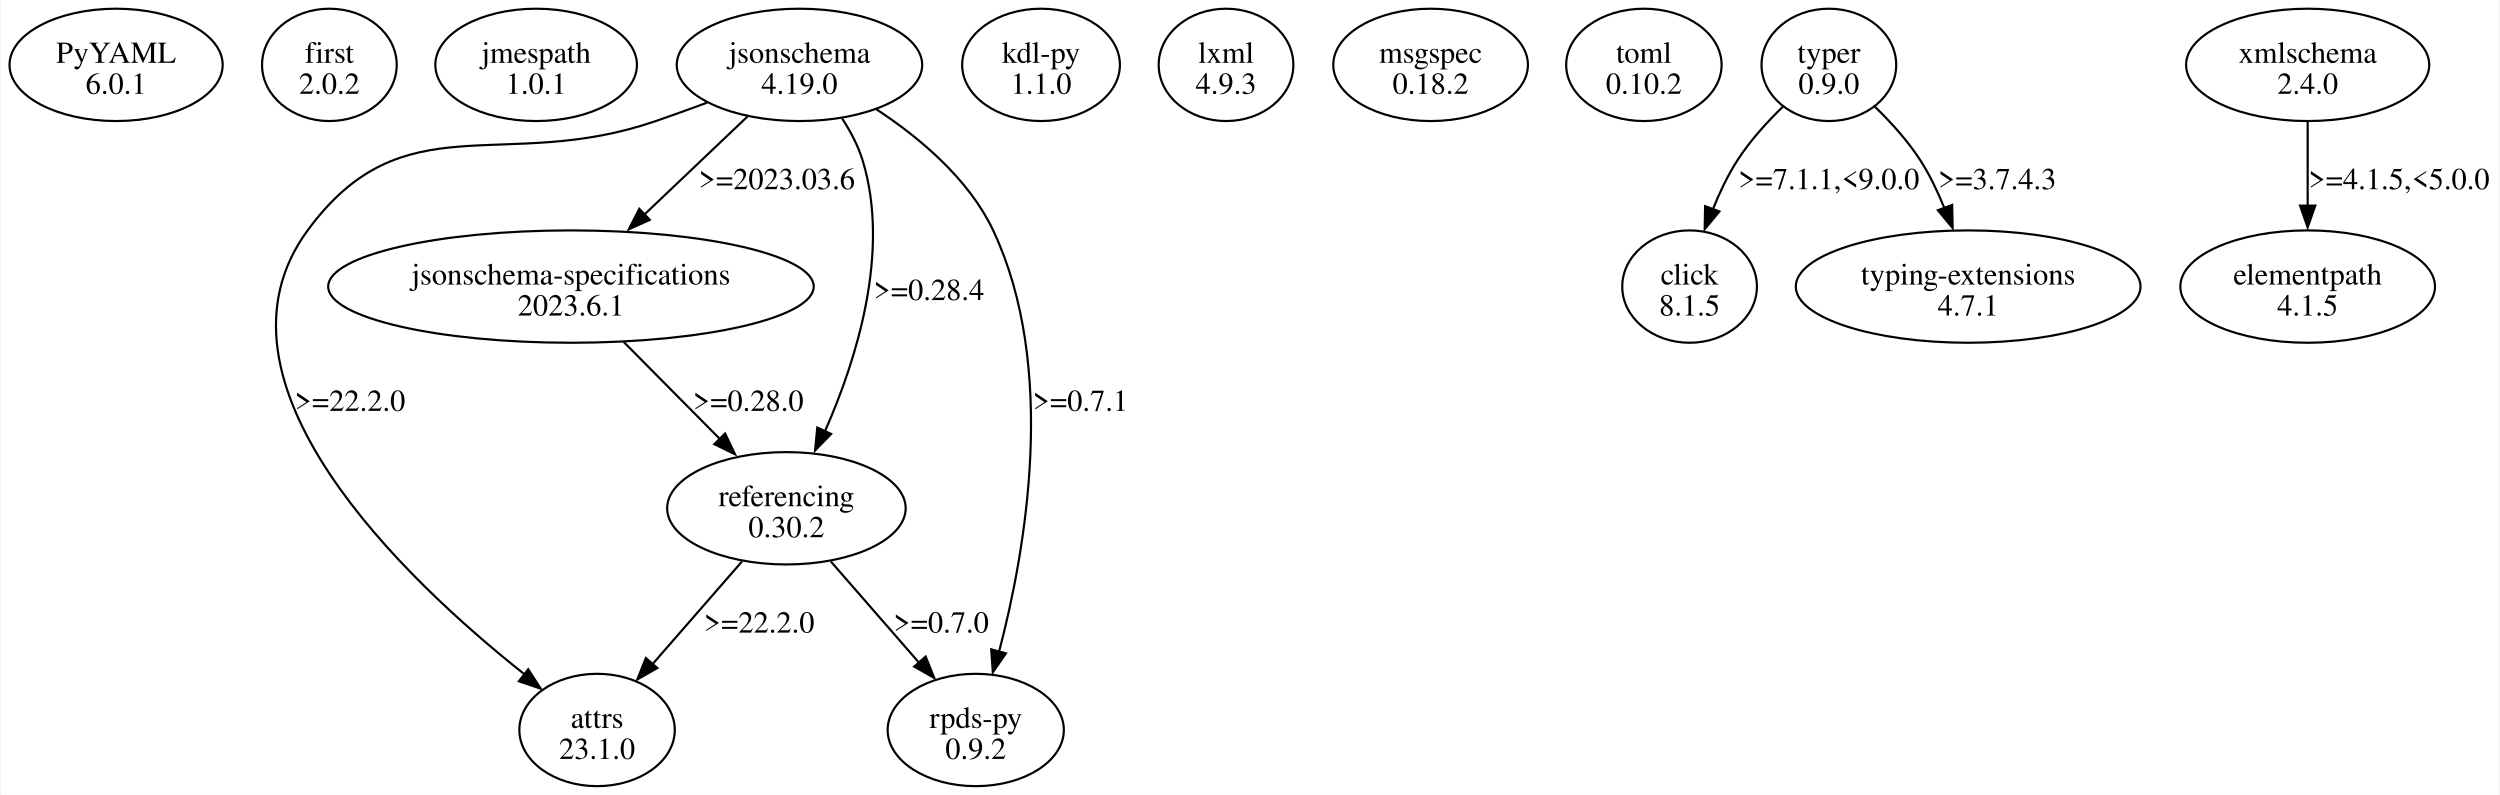
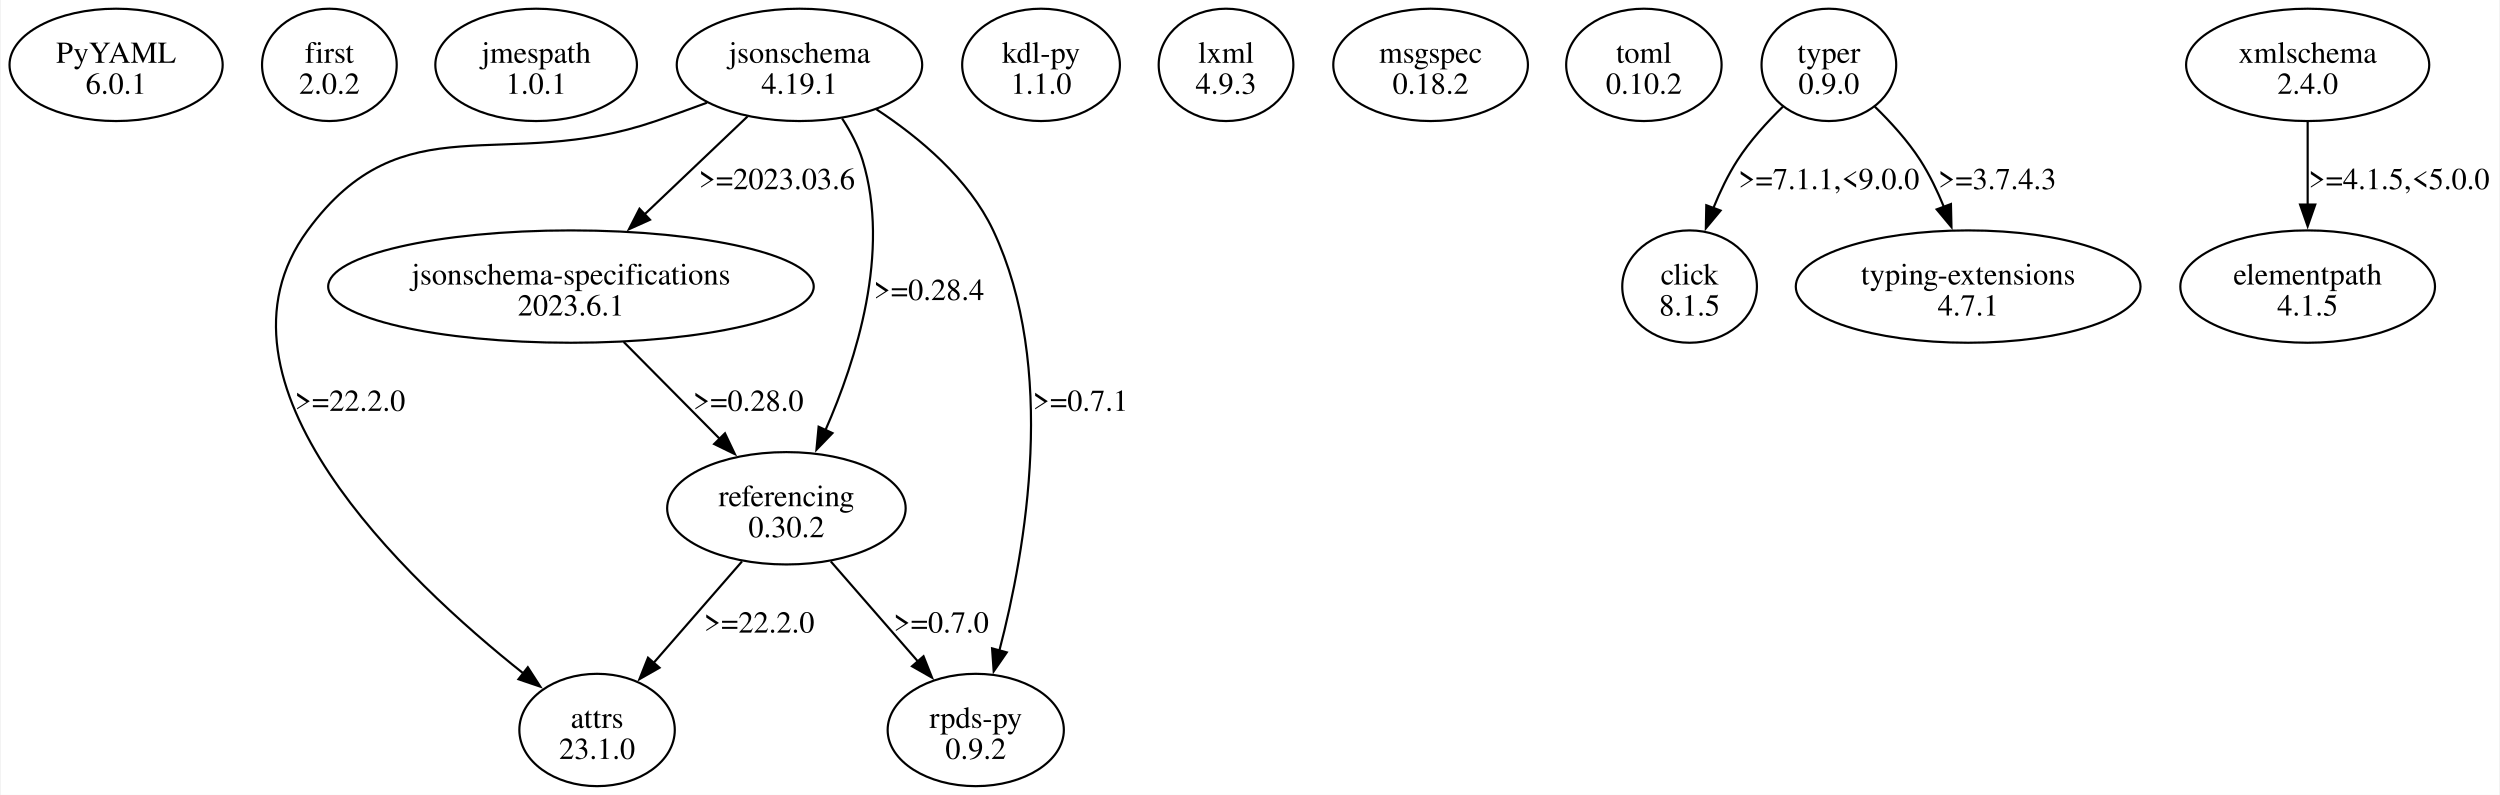
<svg xmlns="http://www.w3.org/2000/svg" width="1148pt" height="365pt" viewBox="0.00 0.00 1147.97 365.23">
  <g id="graph0" class="graph" transform="scale(1 1) rotate(0) translate(4 361.23)">
    <polygon fill="white" stroke="none" points="-4,4 -4,-361.23 1143.97,-361.23 1143.97,4 -4,4" />
    <g id="node1" class="node">
      <ellipse fill="none" stroke="black" cx="48.97" cy="-331.42" rx="48.97" ry="25.81" />
      <text text-anchor="middle" x="48.97" y="-332.37" font-family="Times,serif" font-size="14.00">PyYAML</text>
      <text text-anchor="middle" x="48.97" y="-318.12" font-family="Times,serif" font-size="14.00">6.0.1</text>
    </g>
    <g id="node2" class="node">
      <ellipse fill="none" stroke="black" cx="146.97" cy="-331.42" rx="30.94" ry="25.81" />
      <text text-anchor="middle" x="146.97" y="-332.37" font-family="Times,serif" font-size="14.00">first</text>
      <text text-anchor="middle" x="146.97" y="-318.12" font-family="Times,serif" font-size="14.00">2.0.2</text>
    </g>
    <g id="node3" class="node">
      <ellipse fill="none" stroke="black" cx="241.97" cy="-331.42" rx="46.32" ry="25.81" />
      <text text-anchor="middle" x="241.97" y="-332.37" font-family="Times,serif" font-size="14.00">jmespath</text>
      <text text-anchor="middle" x="241.97" y="-318.12" font-family="Times,serif" font-size="14.00">1.0.1</text>
    </g>
    <g id="node4" class="node">
      <ellipse fill="none" stroke="black" cx="362.97" cy="-331.42" rx="56.39" ry="25.81" />
      <text text-anchor="middle" x="362.97" y="-332.37" font-family="Times,serif" font-size="14.00">jsonschema</text>
-       <text text-anchor="middle" x="362.97" y="-318.12" font-family="Times,serif" font-size="14.00">4.19.0</text>
+       <text text-anchor="middle" x="362.97" y="-318.12" font-family="Times,serif" font-size="14.00">4.19.1</text>
    </g>
    <g id="node5" class="node">
      <ellipse fill="none" stroke="black" cx="269.97" cy="-25.81" rx="35.71" ry="25.81" />
      <text text-anchor="middle" x="269.97" y="-26.76" font-family="Times,serif" font-size="14.00">attrs</text>
      <text text-anchor="middle" x="269.97" y="-12.51" font-family="Times,serif" font-size="14.00">23.1.0</text>
    </g>
    <g id="edge1" class="edge">
-       <path fill="none" stroke="black" d="M320.49,-314.05C312.69,-311.16 304.61,-308.24 296.97,-305.61 226.5,-281.32 181.07,-315.44 136.97,-255.36 85.76,-185.6 182.08,-94.65 236.43,-51.54" />
-       <polygon fill="black" stroke="black" points="238.34,-53.71 244.08,-44.8 234.04,-48.19 238.34,-53.71" />
+       <path fill="none" stroke="black" d="M320.49,-314.05C312.69,-311.16 304.61,-308.24 296.97,-305.61 226.5,-281.32 181.07,-315.44 136.97,-255.36 85.86,-185.74 181.68,-95.03 236.09,-51.81" />
+       <polygon fill="black" stroke="black" points="238.15,-54.64 243.89,-45.73 233.85,-49.12 238.15,-54.64" />
      <text text-anchor="middle" x="156.47" y="-172.44" font-family="Times,serif" font-size="14.00">&gt;=22.2.0</text>
    </g>
    <g id="node6" class="node">
      <ellipse fill="none" stroke="black" cx="257.97" cy="-229.55" rx="111.55" ry="25.81" />
      <text text-anchor="middle" x="257.97" y="-230.5" font-family="Times,serif" font-size="14.00">jsonschema-specifications</text>
      <text text-anchor="middle" x="257.97" y="-216.25" font-family="Times,serif" font-size="14.00">2023.6.1</text>
    </g>
    <g id="edge2" class="edge">
-       <path fill="none" stroke="black" d="M339.14,-307.75C325.02,-294.33 306.91,-277.1 291.38,-262.33" />
-       <polygon fill="black" stroke="black" points="294.19,-260.22 284.53,-255.86 289.37,-265.29 294.19,-260.22" />
+       <path fill="none" stroke="black" d="M339.14,-307.75C325.15,-294.45 307.25,-277.42 291.81,-262.74" />
+       <polygon fill="black" stroke="black" points="294.29,-260.26 284.63,-255.91 289.46,-265.33 294.29,-260.26" />
      <text text-anchor="middle" x="352.59" y="-274.31" font-family="Times,serif" font-size="14.00">&gt;=2023.03.6</text>
    </g>
    <g id="node7" class="node">
      <ellipse fill="none" stroke="black" cx="356.97" cy="-127.68" rx="54.8" ry="25.81" />
      <text text-anchor="middle" x="356.97" y="-128.63" font-family="Times,serif" font-size="14.00">referencing</text>
      <text text-anchor="middle" x="356.97" y="-114.38" font-family="Times,serif" font-size="14.00">0.30.2</text>
    </g>
    <g id="edge3" class="edge">
-       <path fill="none" stroke="black" d="M382.55,-306.82C386.42,-300.89 389.91,-294.3 391.97,-287.61 404.9,-245.44 389.05,-195.6 374.71,-163.13" />
-       <polygon fill="black" stroke="black" points="377.51,-161.84 370.14,-154.23 371.15,-164.77 377.51,-161.84" />
+       <path fill="none" stroke="black" d="M382.55,-306.82C386.42,-300.89 389.91,-294.3 391.97,-287.61 404.85,-245.62 389.19,-196.04 374.89,-163.55" />
+       <polygon fill="black" stroke="black" points="378.13,-162.22 370.77,-154.6 371.77,-165.15 378.13,-162.22" />
      <text text-anchor="middle" x="422.47" y="-223.37" font-family="Times,serif" font-size="14.00">&gt;=0.28.4</text>
    </g>
    <g id="node8" class="node">
      <ellipse fill="none" stroke="black" cx="443.97" cy="-25.81" rx="40.48" ry="25.81" />
      <text text-anchor="middle" x="443.97" y="-26.76" font-family="Times,serif" font-size="14.00">rpds-py</text>
      <text text-anchor="middle" x="443.97" y="-12.51" font-family="Times,serif" font-size="14.00">0.9.2</text>
    </g>
    <g id="edge4" class="edge">
-       <path fill="none" stroke="black" d="M398.27,-311.04C417.98,-298.1 440.75,-279.12 451.97,-255.36 481.69,-192.37 466.92,-108.38 454.68,-61.75" />
-       <polygon fill="black" stroke="black" points="457.83,-61.01 451.81,-52.29 451.08,-62.86 457.83,-61.01" />
+       <path fill="none" stroke="black" d="M398.27,-311.04C417.98,-298.1 440.75,-279.12 451.97,-255.36 481.57,-192.63 467.04,-109.09 454.83,-62.34" />
+       <polygon fill="black" stroke="black" points="458.22,-61.47 452.21,-52.75 451.47,-63.32 458.22,-61.47" />
      <text text-anchor="middle" x="492.09" y="-172.44" font-family="Times,serif" font-size="14.00">&gt;=0.7.1</text>
    </g>
    <g id="edge7" class="edge">
-       <path fill="none" stroke="black" d="M282.19,-204.12C295.61,-190.57 312.43,-173.6 326.72,-159.19" />
-       <polygon fill="black" stroke="black" points="328.8,-162.05 333.36,-152.49 323.83,-157.13 328.8,-162.05" />
+       <path fill="none" stroke="black" d="M282.19,-204.12C295.49,-190.7 312.12,-173.92 326.32,-159.59" />
+       <polygon fill="black" stroke="black" points="328.74,-162.13 333.29,-152.56 323.76,-157.2 328.74,-162.13" />
      <text text-anchor="middle" x="339.47" y="-172.44" font-family="Times,serif" font-size="14.00">&gt;=0.28.0</text>
    </g>
    <g id="edge5" class="edge">
-       <path fill="none" stroke="black" d="M336.57,-103.26C324.28,-89.16 308.53,-71.07 295.42,-56.03" />
-       <polygon fill="black" stroke="black" points="297.67,-54.28 288.46,-49.04 292.39,-58.87 297.67,-54.28" />
+       <path fill="none" stroke="black" d="M336.57,-103.26C324.39,-89.29 308.82,-71.41 295.79,-56.45" />
+       <polygon fill="black" stroke="black" points="298.66,-54.42 289.45,-49.18 293.38,-59.02 298.66,-54.42" />
      <text text-anchor="middle" x="344.47" y="-70.57" font-family="Times,serif" font-size="14.00">&gt;=22.2.0</text>
    </g>
    <g id="edge6" class="edge">
-       <path fill="none" stroke="black" d="M377.36,-103.26C389.48,-89.35 404.97,-71.57 417.97,-56.66" />
-       <polygon fill="black" stroke="black" points="420.96,-59.55 424.89,-49.71 415.68,-54.95 420.96,-59.55" />
+       <path fill="none" stroke="black" d="M377.36,-103.26C389.37,-89.48 404.69,-71.9 417.6,-57.07" />
+       <polygon fill="black" stroke="black" points="419.97,-59.69 423.89,-49.85 414.69,-55.09 419.97,-59.69" />
      <text text-anchor="middle" x="428.09" y="-70.57" font-family="Times,serif" font-size="14.00">&gt;=0.7.0</text>
    </g>
    <g id="node9" class="node">
      <ellipse fill="none" stroke="black" cx="473.97" cy="-331.42" rx="36.24" ry="25.81" />
      <text text-anchor="middle" x="473.97" y="-332.37" font-family="Times,serif" font-size="14.00">kdl-py</text>
      <text text-anchor="middle" x="473.97" y="-318.12" font-family="Times,serif" font-size="14.00">1.1.0</text>
    </g>
    <g id="node10" class="node">
      <ellipse fill="none" stroke="black" cx="558.97" cy="-331.42" rx="30.94" ry="25.81" />
      <text text-anchor="middle" x="558.97" y="-332.37" font-family="Times,serif" font-size="14.00">lxml</text>
      <text text-anchor="middle" x="558.97" y="-318.12" font-family="Times,serif" font-size="14.00">4.9.3</text>
    </g>
    <g id="node11" class="node">
      <ellipse fill="none" stroke="black" cx="652.97" cy="-331.42" rx="44.72" ry="25.81" />
      <text text-anchor="middle" x="652.97" y="-332.37" font-family="Times,serif" font-size="14.00">msgspec</text>
      <text text-anchor="middle" x="652.97" y="-318.12" font-family="Times,serif" font-size="14.00">0.18.2</text>
    </g>
    <g id="node12" class="node">
      <ellipse fill="none" stroke="black" cx="750.97" cy="-331.42" rx="35.71" ry="25.81" />
      <text text-anchor="middle" x="750.97" y="-332.37" font-family="Times,serif" font-size="14.00">toml</text>
      <text text-anchor="middle" x="750.97" y="-318.12" font-family="Times,serif" font-size="14.00">0.10.2</text>
    </g>
    <g id="node13" class="node">
      <ellipse fill="none" stroke="black" cx="835.97" cy="-331.42" rx="30.94" ry="25.81" />
      <text text-anchor="middle" x="835.97" y="-332.37" font-family="Times,serif" font-size="14.00">typer</text>
      <text text-anchor="middle" x="835.97" y="-318.12" font-family="Times,serif" font-size="14.00">0.9.0</text>
    </g>
    <g id="node14" class="node">
      <ellipse fill="none" stroke="black" cx="771.97" cy="-229.55" rx="30.94" ry="25.81" />
      <text text-anchor="middle" x="771.97" y="-230.5" font-family="Times,serif" font-size="14.00">click</text>
      <text text-anchor="middle" x="771.97" y="-216.25" font-family="Times,serif" font-size="14.00">8.1.5</text>
    </g>
    <g id="edge8" class="edge">
-       <path fill="none" stroke="black" d="M814.9,-312.27C807.55,-305.15 799.72,-296.54 793.97,-287.61 789.54,-280.73 785.79,-272.83 782.7,-265.14" />
-       <polygon fill="black" stroke="black" points="785.67,-264.07 778.91,-255.91 779.1,-266.5 785.67,-264.07" />
+       <path fill="none" stroke="black" d="M814.9,-312.27C807.55,-305.15 799.72,-296.54 793.97,-287.61 789.64,-280.89 785.96,-273.19 782.91,-265.67" />
+       <polygon fill="black" stroke="black" points="786.21,-264.48 779.44,-256.33 779.65,-266.92 786.21,-264.48" />
      <text text-anchor="middle" x="835.97" y="-274.31" font-family="Times,serif" font-size="14.00">&gt;=7.1.1,&lt;9.0.0</text>
    </g>
    <g id="node15" class="node">
      <ellipse fill="none" stroke="black" cx="899.97" cy="-229.55" rx="79.2" ry="25.81" />
      <text text-anchor="middle" x="899.97" y="-230.5" font-family="Times,serif" font-size="14.00">typing-extensions</text>
      <text text-anchor="middle" x="899.97" y="-216.25" font-family="Times,serif" font-size="14.00">4.7.1</text>
    </g>
    <g id="edge9" class="edge">
-       <path fill="none" stroke="black" d="M857.04,-312.27C864.38,-305.15 872.22,-296.54 877.97,-287.61 882.31,-280.86 886.01,-273.11 889.06,-265.56" />
-       <polygon fill="black" stroke="black" points="892.61,-267.07 892.83,-256.47 886.05,-264.62 892.61,-267.07" />
+       <path fill="none" stroke="black" d="M857.04,-312.27C864.38,-305.15 872.22,-296.54 877.97,-287.61 882.21,-281.01 885.84,-273.46 888.86,-266.07" />
+       <polygon fill="black" stroke="black" points="892.06,-267.48 892.3,-256.89 885.51,-265.02 892.06,-267.48" />
      <text text-anchor="middle" x="913.34" y="-274.31" font-family="Times,serif" font-size="14.00">&gt;=3.7.4.3</text>
    </g>
    <g id="node16" class="node">
      <ellipse fill="none" stroke="black" cx="1055.97" cy="-331.42" rx="55.86" ry="25.81" />
      <text text-anchor="middle" x="1055.97" y="-332.37" font-family="Times,serif" font-size="14.00">xmlschema</text>
      <text text-anchor="middle" x="1055.97" y="-318.12" font-family="Times,serif" font-size="14.00">2.4.0</text>
    </g>
    <g id="node17" class="node">
      <ellipse fill="none" stroke="black" cx="1055.97" cy="-229.55" rx="58.51" ry="25.81" />
      <text text-anchor="middle" x="1055.97" y="-230.5" font-family="Times,serif" font-size="14.00">elementpath</text>
      <text text-anchor="middle" x="1055.97" y="-216.25" font-family="Times,serif" font-size="14.00">4.1.5</text>
    </g>
    <g id="edge10" class="edge">
-       <path fill="none" stroke="black" d="M1055.97,-305.21C1055.97,-293.51 1055.97,-279.37 1055.97,-266.56" />
-       <polygon fill="black" stroke="black" points="1059.47,-266.74 1055.97,-256.74 1052.47,-266.74 1059.47,-266.74" />
+       <path fill="none" stroke="black" d="M1055.97,-305.21C1055.97,-293.62 1055.97,-279.65 1055.97,-266.95" />
+       <polygon fill="black" stroke="black" points="1059.47,-267.25 1055.97,-257.25 1052.47,-267.25 1059.47,-267.25" />
      <text text-anchor="middle" x="1097.97" y="-274.31" font-family="Times,serif" font-size="14.00">&gt;=4.1.5,&lt;5.0.0</text>
    </g>
  </g>
</svg>
